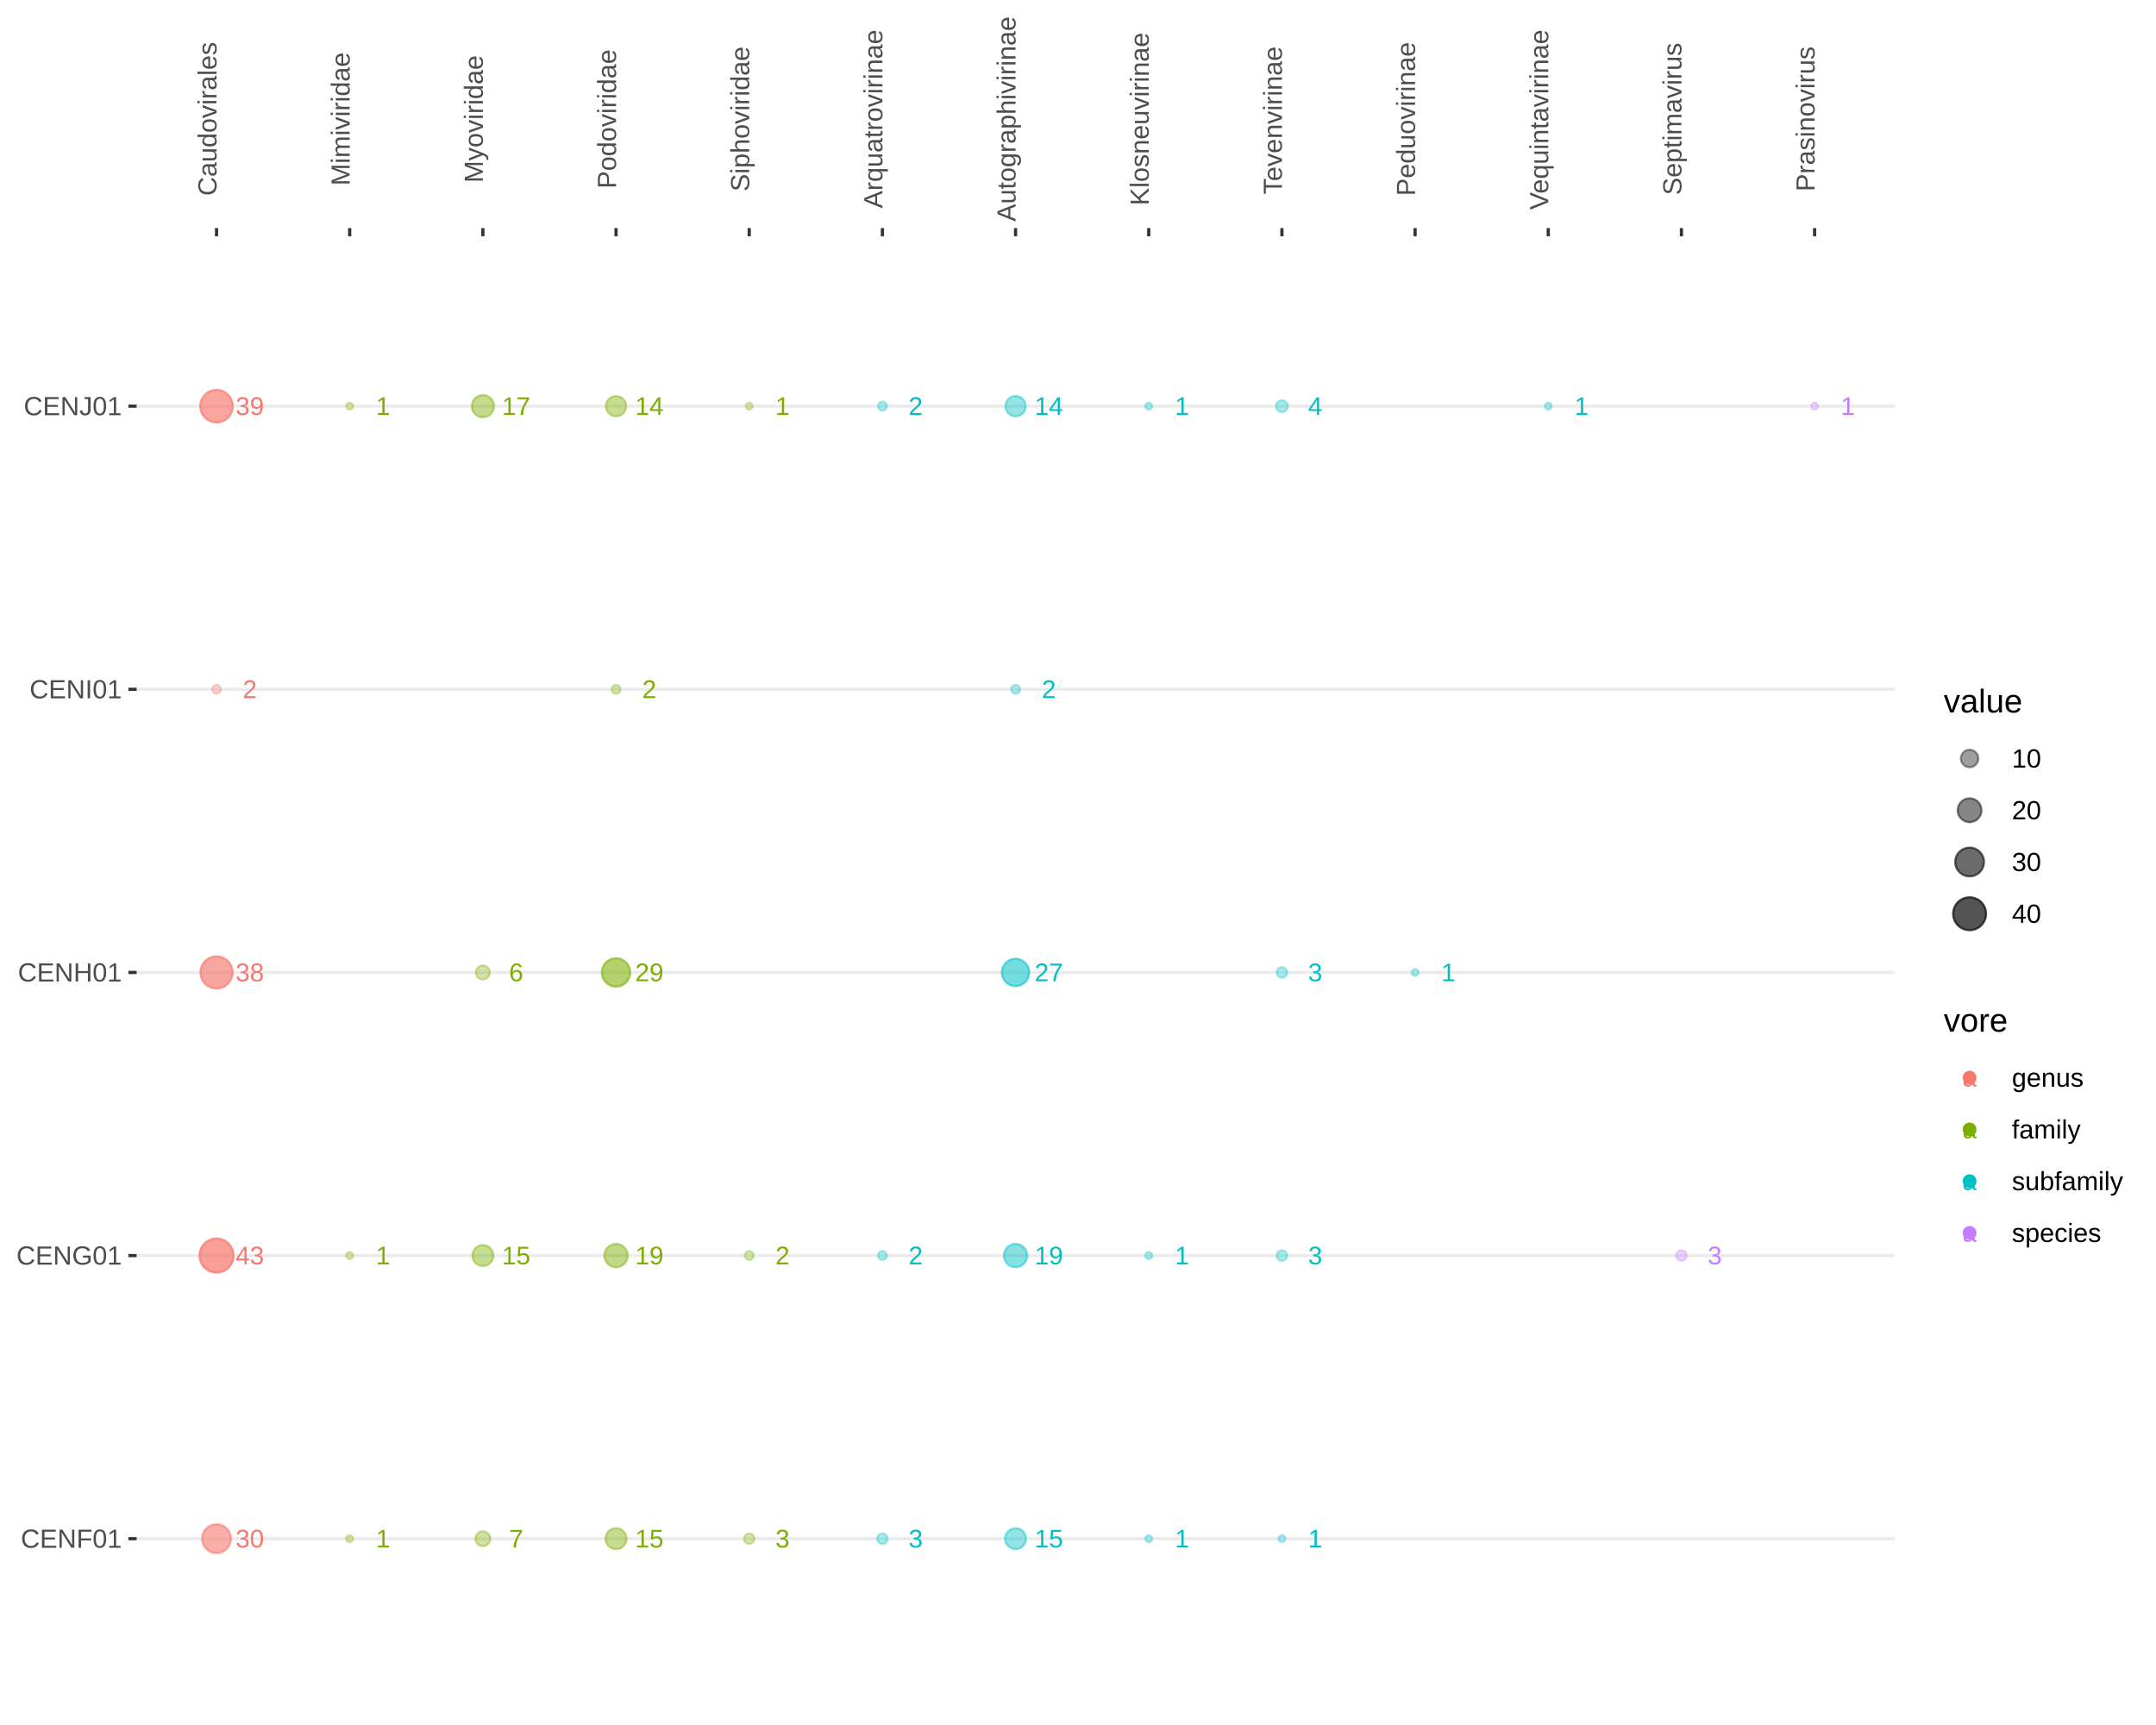
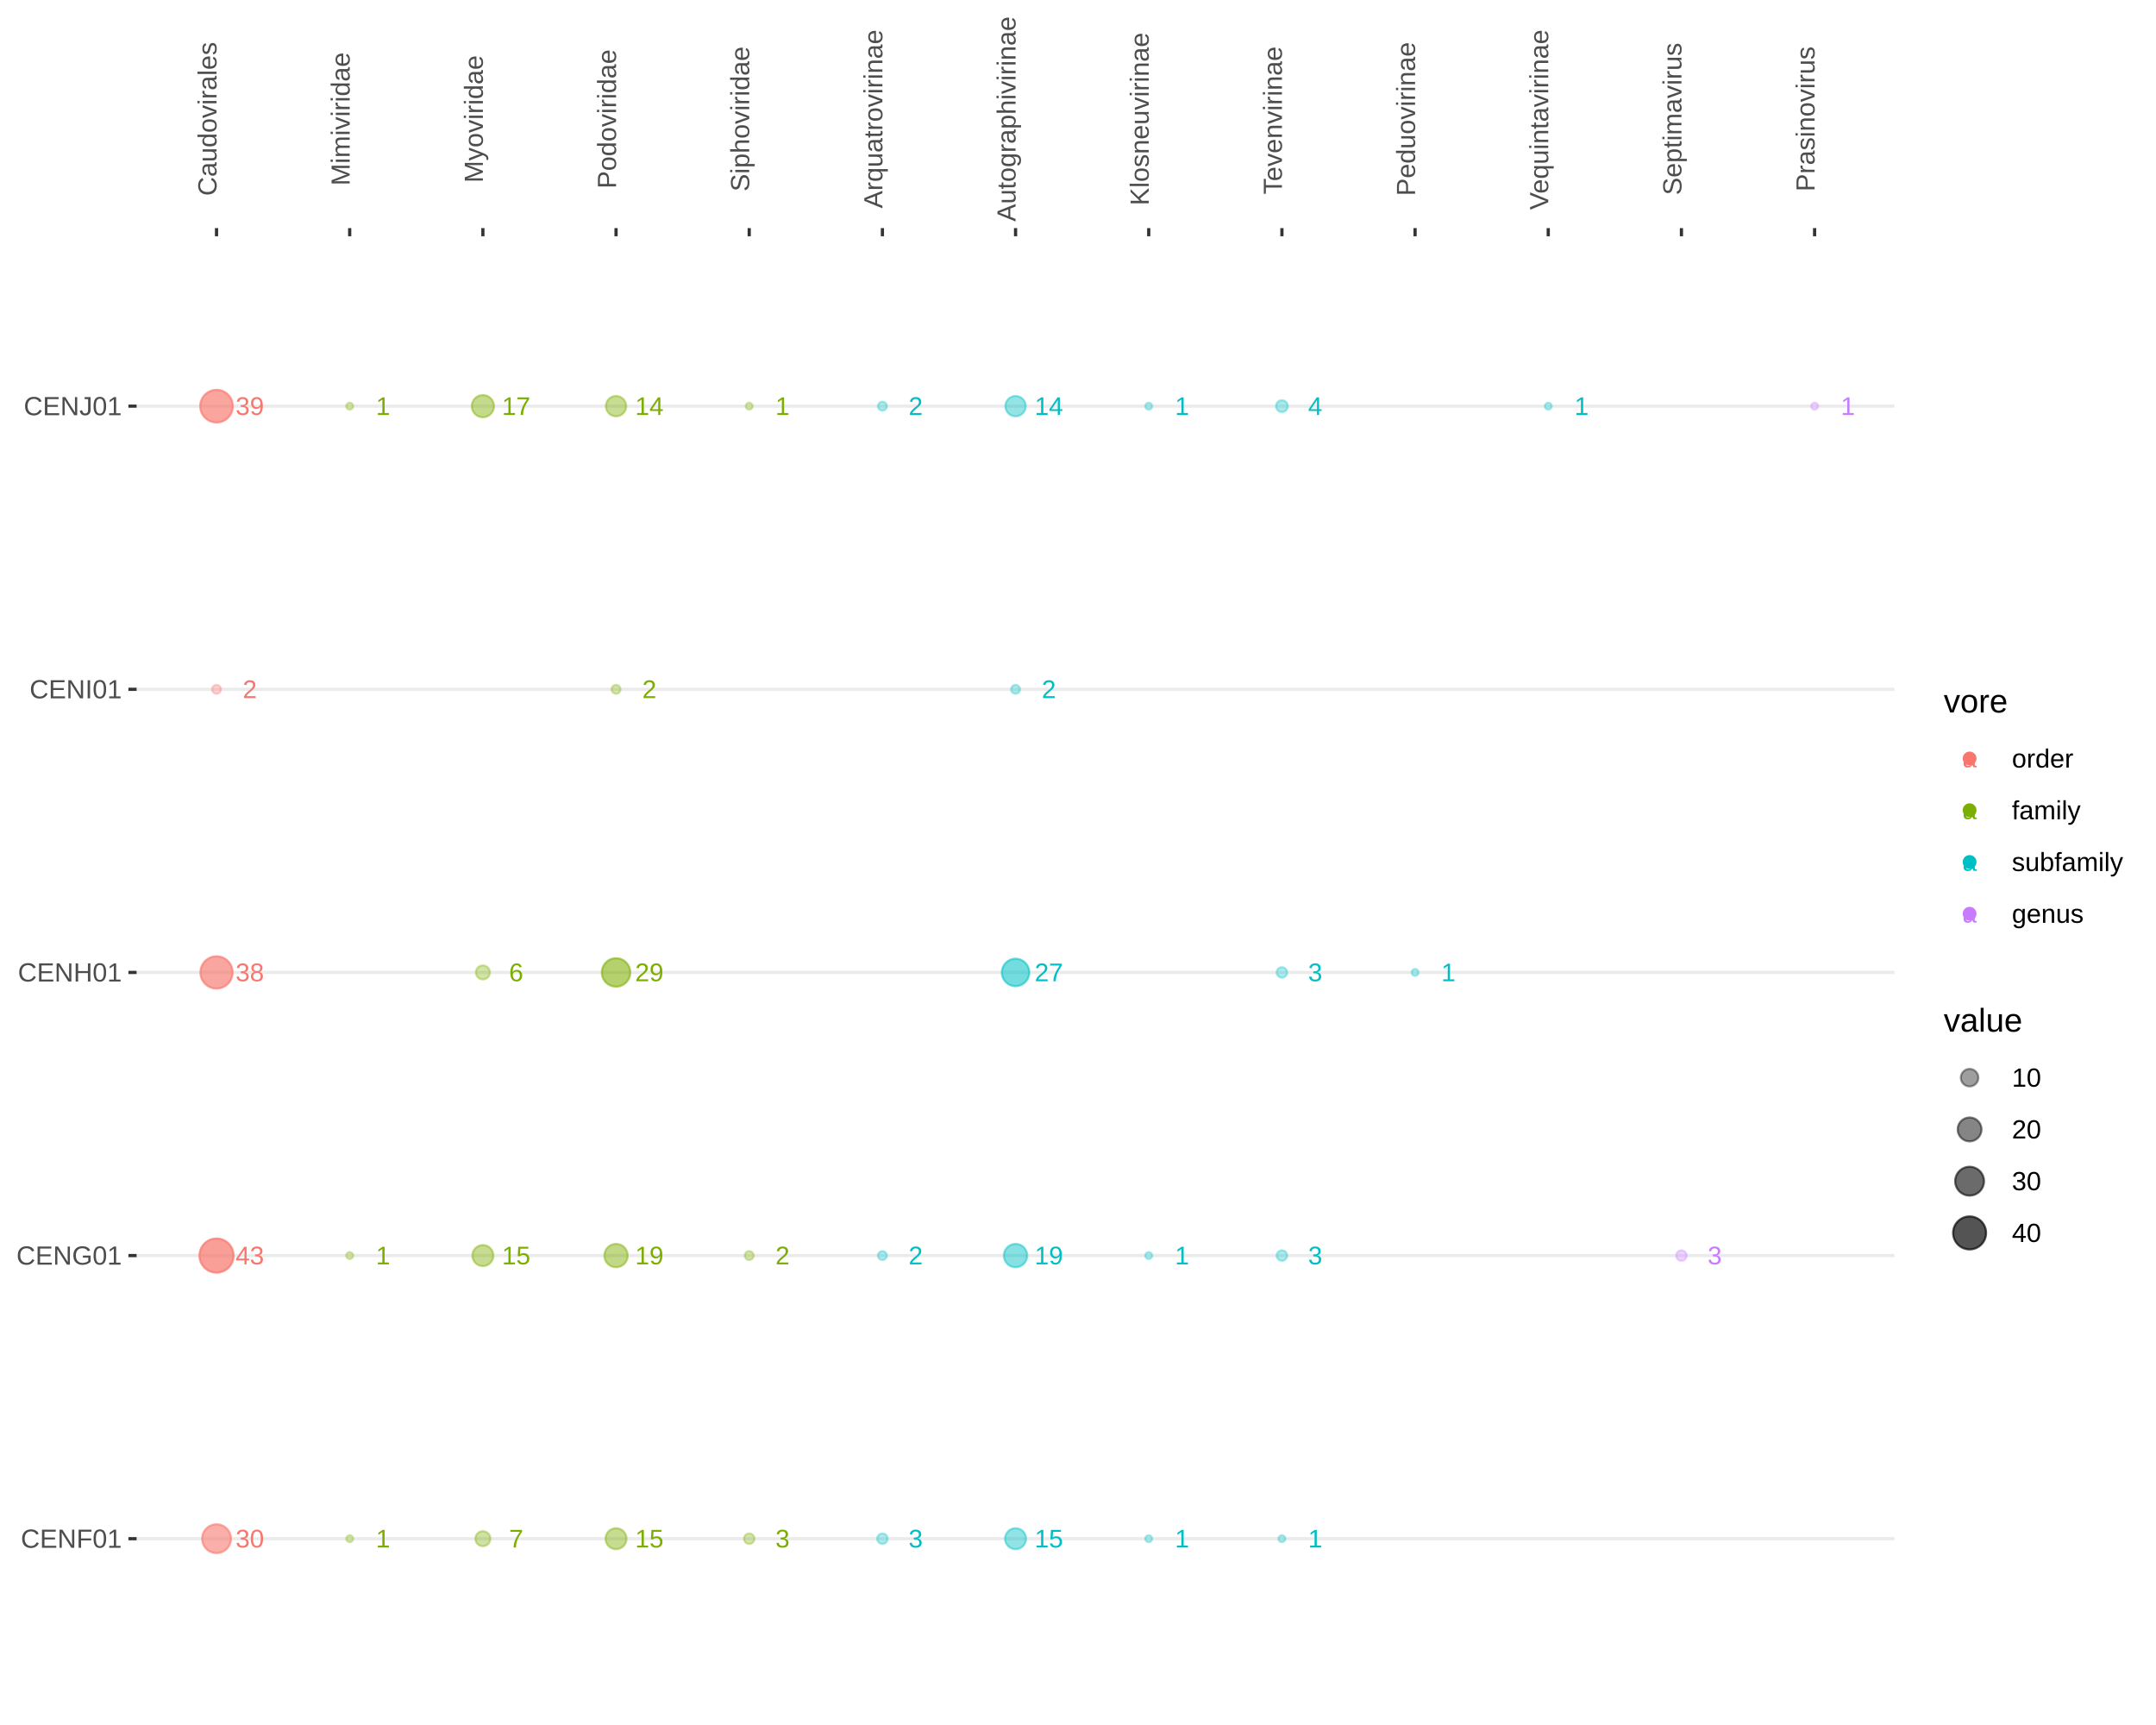
<svg xmlns="http://www.w3.org/2000/svg" viewBox="0 0 720.00 576.00">
  <defs>
    <style type="text/css">
    line, polyline, polygon, path, rect, circle {
      fill: none;
      stroke: #000000;
      stroke-linecap: round;
      stroke-linejoin: round;
      stroke-miterlimit: 10.00;
    }
  </style>
  </defs>
  <rect width="100%" height="100%" style="stroke: none; fill: #FFFFFF;" />
  <rect x="0" y="0.00" width="720.00" height="576.00" style="stroke-width: 1.07; stroke: #FFFFFF; fill: #FFFFFF;" />
  <defs>
    <clipPath id="cpNDUuNjJ8NjMyLjY4fDU3MC41Mnw3OC45MA==">
      <rect x="45.62" y="78.90" width="587.05" height="491.62" />
    </clipPath>
  </defs>
  <rect x="45.62" y="78.90" width="587.05" height="491.62" style="stroke-width: 1.07; stroke: none; fill: #FFFFFF;" clip-path="url(#cpNDUuNjJ8NjMyLjY4fDU3MC41Mnw3OC45MA==)" />
  <polyline points="45.62,513.79 632.68,513.79 " style="stroke-width: 1.07; stroke: #EBEBEB; stroke-linecap: butt;" clip-path="url(#cpNDUuNjJ8NjMyLjY4fDU3MC41Mnw3OC45MA==)" />
  <polyline points="45.62,419.25 632.68,419.25 " style="stroke-width: 1.07; stroke: #EBEBEB; stroke-linecap: butt;" clip-path="url(#cpNDUuNjJ8NjMyLjY4fDU3MC41Mnw3OC45MA==)" />
  <polyline points="45.62,324.71 632.68,324.71 " style="stroke-width: 1.07; stroke: #EBEBEB; stroke-linecap: butt;" clip-path="url(#cpNDUuNjJ8NjMyLjY4fDU3MC41Mnw3OC45MA==)" />
  <polyline points="45.62,230.17 632.68,230.17 " style="stroke-width: 1.07; stroke: #EBEBEB; stroke-linecap: butt;" clip-path="url(#cpNDUuNjJ8NjMyLjY4fDU3MC41Mnw3OC45MA==)" />
  <polyline points="45.62,135.62 632.68,135.62 " style="stroke-width: 1.07; stroke: #EBEBEB; stroke-linecap: butt;" clip-path="url(#cpNDUuNjJ8NjMyLjY4fDU3MC41Mnw3OC45MA==)" />
  <circle cx="72.31" cy="513.79" r="4.81" style="stroke-width: 0.71; stroke: #F8766D; stroke-opacity: 0.58; fill: #F8766D; fill-opacity: 0.58;" clip-path="url(#cpNDUuNjJ8NjMyLjY4fDU3MC41Mnw3OC45MA==)" />
  <circle cx="72.31" cy="419.25" r="5.69" style="stroke-width: 0.71; stroke: #F8766D; stroke-opacity: 0.70; fill: #F8766D; fill-opacity: 0.70;" clip-path="url(#cpNDUuNjJ8NjMyLjY4fDU3MC41Mnw3OC45MA==)" />
  <circle cx="72.31" cy="324.71" r="5.37" style="stroke-width: 0.71; stroke: #F8766D; stroke-opacity: 0.65; fill: #F8766D; fill-opacity: 0.65;" clip-path="url(#cpNDUuNjJ8NjMyLjY4fDU3MC41Mnw3OC45MA==)" />
  <circle cx="72.31" cy="230.17" r="1.50" style="stroke-width: 0.71; stroke: #F8766D; stroke-opacity: 0.31; fill: #F8766D; fill-opacity: 0.31;" clip-path="url(#cpNDUuNjJ8NjMyLjY4fDU3MC41Mnw3OC45MA==)" />
  <circle cx="72.31" cy="135.62" r="5.44" style="stroke-width: 0.71; stroke: #F8766D; stroke-opacity: 0.66; fill: #F8766D; fill-opacity: 0.66;" clip-path="url(#cpNDUuNjJ8NjMyLjY4fDU3MC41Mnw3OC45MA==)" />
  <circle cx="116.78" cy="513.79" r="1.17" style="stroke-width: 0.71; stroke: #7CAE00; stroke-opacity: 0.30; fill: #7CAE00; fill-opacity: 0.30;" clip-path="url(#cpNDUuNjJ8NjMyLjY4fDU3MC41Mnw3OC45MA==)" />
  <circle cx="161.26" cy="513.79" r="2.51" style="stroke-width: 0.71; stroke: #7CAE00; stroke-opacity: 0.36; fill: #7CAE00; fill-opacity: 0.36;" clip-path="url(#cpNDUuNjJ8NjMyLjY4fDU3MC41Mnw3OC45MA==)" />
  <circle cx="205.73" cy="513.79" r="3.51" style="stroke-width: 0.71; stroke: #7CAE00; stroke-opacity: 0.43; fill: #7CAE00; fill-opacity: 0.43;" clip-path="url(#cpNDUuNjJ8NjMyLjY4fDU3MC41Mnw3OC45MA==)" />
  <circle cx="250.20" cy="513.79" r="1.76" style="stroke-width: 0.71; stroke: #7CAE00; stroke-opacity: 0.32; fill: #7CAE00; fill-opacity: 0.32;" clip-path="url(#cpNDUuNjJ8NjMyLjY4fDU3MC41Mnw3OC45MA==)" />
  <circle cx="116.78" cy="419.25" r="1.17" style="stroke-width: 0.71; stroke: #7CAE00; stroke-opacity: 0.30; fill: #7CAE00; fill-opacity: 0.30;" clip-path="url(#cpNDUuNjJ8NjMyLjY4fDU3MC41Mnw3OC45MA==)" />
  <circle cx="161.26" cy="419.25" r="3.51" style="stroke-width: 0.71; stroke: #7CAE00; stroke-opacity: 0.43; fill: #7CAE00; fill-opacity: 0.43;" clip-path="url(#cpNDUuNjJ8NjMyLjY4fDU3MC41Mnw3OC45MA==)" />
  <circle cx="205.73" cy="419.25" r="3.90" style="stroke-width: 0.71; stroke: #7CAE00; stroke-opacity: 0.47; fill: #7CAE00; fill-opacity: 0.47;" clip-path="url(#cpNDUuNjJ8NjMyLjY4fDU3MC41Mnw3OC45MA==)" />
  <circle cx="250.20" cy="419.25" r="1.50" style="stroke-width: 0.71; stroke: #7CAE00; stroke-opacity: 0.31; fill: #7CAE00; fill-opacity: 0.31;" clip-path="url(#cpNDUuNjJ8NjMyLjY4fDU3MC41Mnw3OC45MA==)" />
  <circle cx="161.26" cy="324.71" r="2.35" style="stroke-width: 0.71; stroke: #7CAE00; stroke-opacity: 0.35; fill: #7CAE00; fill-opacity: 0.35;" clip-path="url(#cpNDUuNjJ8NjMyLjY4fDU3MC41Mnw3OC45MA==)" />
  <circle cx="205.73" cy="324.71" r="4.74" style="stroke-width: 0.71; stroke: #7CAE00; stroke-opacity: 0.57; fill: #7CAE00; fill-opacity: 0.57;" clip-path="url(#cpNDUuNjJ8NjMyLjY4fDU3MC41Mnw3OC45MA==)" />
  <circle cx="205.73" cy="230.17" r="1.50" style="stroke-width: 0.71; stroke: #7CAE00; stroke-opacity: 0.31; fill: #7CAE00; fill-opacity: 0.31;" clip-path="url(#cpNDUuNjJ8NjMyLjY4fDU3MC41Mnw3OC45MA==)" />
  <circle cx="116.78" cy="135.62" r="1.17" style="stroke-width: 0.71; stroke: #7CAE00; stroke-opacity: 0.30; fill: #7CAE00; fill-opacity: 0.30;" clip-path="url(#cpNDUuNjJ8NjMyLjY4fDU3MC41Mnw3OC45MA==)" />
  <circle cx="161.26" cy="135.62" r="3.71" style="stroke-width: 0.71; stroke: #7CAE00; stroke-opacity: 0.45; fill: #7CAE00; fill-opacity: 0.45;" clip-path="url(#cpNDUuNjJ8NjMyLjY4fDU3MC41Mnw3OC45MA==)" />
  <circle cx="205.73" cy="135.62" r="3.40" style="stroke-width: 0.71; stroke: #7CAE00; stroke-opacity: 0.42; fill: #7CAE00; fill-opacity: 0.42;" clip-path="url(#cpNDUuNjJ8NjMyLjY4fDU3MC41Mnw3OC45MA==)" />
  <circle cx="250.20" cy="135.62" r="1.17" style="stroke-width: 0.71; stroke: #7CAE00; stroke-opacity: 0.30; fill: #7CAE00; fill-opacity: 0.30;" clip-path="url(#cpNDUuNjJ8NjMyLjY4fDU3MC41Mnw3OC45MA==)" />
  <circle cx="294.68" cy="513.79" r="1.76" style="stroke-width: 0.71; stroke: #00BFC4; stroke-opacity: 0.32; fill: #00BFC4; fill-opacity: 0.32;" clip-path="url(#cpNDUuNjJ8NjMyLjY4fDU3MC41Mnw3OC45MA==)" />
  <circle cx="339.15" cy="513.79" r="3.51" style="stroke-width: 0.71; stroke: #00BFC4; stroke-opacity: 0.43; fill: #00BFC4; fill-opacity: 0.43;" clip-path="url(#cpNDUuNjJ8NjMyLjY4fDU3MC41Mnw3OC45MA==)" />
  <circle cx="383.62" cy="513.79" r="1.17" style="stroke-width: 0.71; stroke: #00BFC4; stroke-opacity: 0.30; fill: #00BFC4; fill-opacity: 0.30;" clip-path="url(#cpNDUuNjJ8NjMyLjY4fDU3MC41Mnw3OC45MA==)" />
  <circle cx="428.10" cy="513.79" r="1.17" style="stroke-width: 0.71; stroke: #00BFC4; stroke-opacity: 0.30; fill: #00BFC4; fill-opacity: 0.30;" clip-path="url(#cpNDUuNjJ8NjMyLjY4fDU3MC41Mnw3OC45MA==)" />
  <circle cx="294.68" cy="419.25" r="1.50" style="stroke-width: 0.71; stroke: #00BFC4; stroke-opacity: 0.31; fill: #00BFC4; fill-opacity: 0.31;" clip-path="url(#cpNDUuNjJ8NjMyLjY4fDU3MC41Mnw3OC45MA==)" />
  <circle cx="339.15" cy="419.25" r="3.90" style="stroke-width: 0.71; stroke: #00BFC4; stroke-opacity: 0.47; fill: #00BFC4; fill-opacity: 0.47;" clip-path="url(#cpNDUuNjJ8NjMyLjY4fDU3MC41Mnw3OC45MA==)" />
  <circle cx="383.62" cy="419.25" r="1.17" style="stroke-width: 0.71; stroke: #00BFC4; stroke-opacity: 0.30; fill: #00BFC4; fill-opacity: 0.30;" clip-path="url(#cpNDUuNjJ8NjMyLjY4fDU3MC41Mnw3OC45MA==)" />
  <circle cx="428.10" cy="419.25" r="1.76" style="stroke-width: 0.71; stroke: #00BFC4; stroke-opacity: 0.32; fill: #00BFC4; fill-opacity: 0.32;" clip-path="url(#cpNDUuNjJ8NjMyLjY4fDU3MC41Mnw3OC45MA==)" />
  <circle cx="339.15" cy="324.71" r="4.58" style="stroke-width: 0.71; stroke: #00BFC4; stroke-opacity: 0.55; fill: #00BFC4; fill-opacity: 0.55;" clip-path="url(#cpNDUuNjJ8NjMyLjY4fDU3MC41Mnw3OC45MA==)" />
  <circle cx="472.57" cy="324.71" r="1.17" style="stroke-width: 0.71; stroke: #00BFC4; stroke-opacity: 0.30; fill: #00BFC4; fill-opacity: 0.30;" clip-path="url(#cpNDUuNjJ8NjMyLjY4fDU3MC41Mnw3OC45MA==)" />
  <circle cx="428.10" cy="324.71" r="1.76" style="stroke-width: 0.71; stroke: #00BFC4; stroke-opacity: 0.32; fill: #00BFC4; fill-opacity: 0.32;" clip-path="url(#cpNDUuNjJ8NjMyLjY4fDU3MC41Mnw3OC45MA==)" />
  <circle cx="339.15" cy="230.17" r="1.50" style="stroke-width: 0.71; stroke: #00BFC4; stroke-opacity: 0.31; fill: #00BFC4; fill-opacity: 0.31;" clip-path="url(#cpNDUuNjJ8NjMyLjY4fDU3MC41Mnw3OC45MA==)" />
  <circle cx="294.68" cy="135.62" r="1.50" style="stroke-width: 0.71; stroke: #00BFC4; stroke-opacity: 0.31; fill: #00BFC4; fill-opacity: 0.31;" clip-path="url(#cpNDUuNjJ8NjMyLjY4fDU3MC41Mnw3OC45MA==)" />
  <circle cx="339.15" cy="135.62" r="3.40" style="stroke-width: 0.71; stroke: #00BFC4; stroke-opacity: 0.42; fill: #00BFC4; fill-opacity: 0.42;" clip-path="url(#cpNDUuNjJ8NjMyLjY4fDU3MC41Mnw3OC45MA==)" />
  <circle cx="383.62" cy="135.62" r="1.17" style="stroke-width: 0.71; stroke: #00BFC4; stroke-opacity: 0.30; fill: #00BFC4; fill-opacity: 0.30;" clip-path="url(#cpNDUuNjJ8NjMyLjY4fDU3MC41Mnw3OC45MA==)" />
  <circle cx="428.10" cy="135.62" r="1.98" style="stroke-width: 0.71; stroke: #00BFC4; stroke-opacity: 0.33; fill: #00BFC4; fill-opacity: 0.33;" clip-path="url(#cpNDUuNjJ8NjMyLjY4fDU3MC41Mnw3OC45MA==)" />
  <circle cx="517.04" cy="135.62" r="1.17" style="stroke-width: 0.71; stroke: #00BFC4; stroke-opacity: 0.30; fill: #00BFC4; fill-opacity: 0.30;" clip-path="url(#cpNDUuNjJ8NjMyLjY4fDU3MC41Mnw3OC45MA==)" />
  <circle cx="561.52" cy="419.25" r="1.76" style="stroke-width: 0.71; stroke: #C77CFF; stroke-opacity: 0.32; fill: #C77CFF; fill-opacity: 0.32;" clip-path="url(#cpNDUuNjJ8NjMyLjY4fDU3MC41Mnw3OC45MA==)" />
  <circle cx="605.99" cy="135.62" r="1.17" style="stroke-width: 0.71; stroke: #C77CFF; stroke-opacity: 0.30; fill: #C77CFF; fill-opacity: 0.30;" clip-path="url(#cpNDUuNjJ8NjMyLjY4fDU3MC41Mnw3OC45MA==)" />
  <g clip-path="url(#cpNDUuNjJ8NjMyLjY4fDU3MC41Mnw3OC45MA==)">
    <text x="78.68" y="516.73" style="font-size: 8.54px; fill: #F8766D; font-family: Liberation Sans;" textLength="9.49px" lengthAdjust="spacingAndGlyphs">30</text>
  </g>
  <g clip-path="url(#cpNDUuNjJ8NjMyLjY4fDU3MC41Mnw3OC45MA==)">
    <text x="78.68" y="422.19" style="font-size: 8.54px; fill: #F8766D; font-family: Liberation Sans;" textLength="9.49px" lengthAdjust="spacingAndGlyphs">43</text>
  </g>
  <g clip-path="url(#cpNDUuNjJ8NjMyLjY4fDU3MC41Mnw3OC45MA==)">
    <text x="78.68" y="327.65" style="font-size: 8.54px; fill: #F8766D; font-family: Liberation Sans;" textLength="9.49px" lengthAdjust="spacingAndGlyphs">38</text>
  </g>
  <g clip-path="url(#cpNDUuNjJ8NjMyLjY4fDU3MC41Mnw3OC45MA==)">
    <text x="81.05" y="233.10" style="font-size: 8.54px; fill: #F8766D; font-family: Liberation Sans;" textLength="4.75px" lengthAdjust="spacingAndGlyphs">2</text>
  </g>
  <g clip-path="url(#cpNDUuNjJ8NjMyLjY4fDU3MC41Mnw3OC45MA==)">
    <text x="78.68" y="138.56" style="font-size: 8.54px; fill: #F8766D; font-family: Liberation Sans;" textLength="9.49px" lengthAdjust="spacingAndGlyphs">39</text>
  </g>
  <g clip-path="url(#cpNDUuNjJ8NjMyLjY4fDU3MC41Mnw3OC45MA==)">
    <text x="125.53" y="516.73" style="font-size: 8.54px; fill: #7CAE00; font-family: Liberation Sans;" textLength="4.75px" lengthAdjust="spacingAndGlyphs">1</text>
  </g>
  <g clip-path="url(#cpNDUuNjJ8NjMyLjY4fDU3MC41Mnw3OC45MA==)">
    <text x="170.00" y="516.73" style="font-size: 8.54px; fill: #7CAE00; font-family: Liberation Sans;" textLength="4.75px" lengthAdjust="spacingAndGlyphs">7</text>
  </g>
  <g clip-path="url(#cpNDUuNjJ8NjMyLjY4fDU3MC41Mnw3OC45MA==)">
    <text x="212.10" y="516.73" style="font-size: 8.54px; fill: #7CAE00; font-family: Liberation Sans;" textLength="9.49px" lengthAdjust="spacingAndGlyphs">15</text>
  </g>
  <g clip-path="url(#cpNDUuNjJ8NjMyLjY4fDU3MC41Mnw3OC45MA==)">
    <text x="258.95" y="516.73" style="font-size: 8.54px; fill: #7CAE00; font-family: Liberation Sans;" textLength="4.75px" lengthAdjust="spacingAndGlyphs">3</text>
  </g>
  <g clip-path="url(#cpNDUuNjJ8NjMyLjY4fDU3MC41Mnw3OC45MA==)">
    <text x="125.53" y="422.19" style="font-size: 8.54px; fill: #7CAE00; font-family: Liberation Sans;" textLength="4.75px" lengthAdjust="spacingAndGlyphs">1</text>
  </g>
  <g clip-path="url(#cpNDUuNjJ8NjMyLjY4fDU3MC41Mnw3OC45MA==)">
    <text x="167.63" y="422.19" style="font-size: 8.54px; fill: #7CAE00; font-family: Liberation Sans;" textLength="9.49px" lengthAdjust="spacingAndGlyphs">15</text>
  </g>
  <g clip-path="url(#cpNDUuNjJ8NjMyLjY4fDU3MC41Mnw3OC45MA==)">
    <text x="212.10" y="422.19" style="font-size: 8.54px; fill: #7CAE00; font-family: Liberation Sans;" textLength="9.49px" lengthAdjust="spacingAndGlyphs">19</text>
  </g>
  <g clip-path="url(#cpNDUuNjJ8NjMyLjY4fDU3MC41Mnw3OC45MA==)">
    <text x="258.95" y="422.19" style="font-size: 8.54px; fill: #7CAE00; font-family: Liberation Sans;" textLength="4.75px" lengthAdjust="spacingAndGlyphs">2</text>
  </g>
  <g clip-path="url(#cpNDUuNjJ8NjMyLjY4fDU3MC41Mnw3OC45MA==)">
    <text x="170.00" y="327.65" style="font-size: 8.54px; fill: #7CAE00; font-family: Liberation Sans;" textLength="4.75px" lengthAdjust="spacingAndGlyphs">6</text>
  </g>
  <g clip-path="url(#cpNDUuNjJ8NjMyLjY4fDU3MC41Mnw3OC45MA==)">
    <text x="212.10" y="327.65" style="font-size: 8.54px; fill: #7CAE00; font-family: Liberation Sans;" textLength="9.49px" lengthAdjust="spacingAndGlyphs">29</text>
  </g>
  <g clip-path="url(#cpNDUuNjJ8NjMyLjY4fDU3MC41Mnw3OC45MA==)">
    <text x="214.47" y="233.10" style="font-size: 8.54px; fill: #7CAE00; font-family: Liberation Sans;" textLength="4.75px" lengthAdjust="spacingAndGlyphs">2</text>
  </g>
  <g clip-path="url(#cpNDUuNjJ8NjMyLjY4fDU3MC41Mnw3OC45MA==)">
    <text x="125.53" y="138.56" style="font-size: 8.54px; fill: #7CAE00; font-family: Liberation Sans;" textLength="4.75px" lengthAdjust="spacingAndGlyphs">1</text>
  </g>
  <g clip-path="url(#cpNDUuNjJ8NjMyLjY4fDU3MC41Mnw3OC45MA==)">
    <text x="167.63" y="138.56" style="font-size: 8.54px; fill: #7CAE00; font-family: Liberation Sans;" textLength="9.49px" lengthAdjust="spacingAndGlyphs">17</text>
  </g>
  <g clip-path="url(#cpNDUuNjJ8NjMyLjY4fDU3MC41Mnw3OC45MA==)">
    <text x="212.10" y="138.56" style="font-size: 8.54px; fill: #7CAE00; font-family: Liberation Sans;" textLength="9.49px" lengthAdjust="spacingAndGlyphs">14</text>
  </g>
  <g clip-path="url(#cpNDUuNjJ8NjMyLjY4fDU3MC41Mnw3OC45MA==)">
    <text x="258.95" y="138.56" style="font-size: 8.54px; fill: #7CAE00; font-family: Liberation Sans;" textLength="4.75px" lengthAdjust="spacingAndGlyphs">1</text>
  </g>
  <g clip-path="url(#cpNDUuNjJ8NjMyLjY4fDU3MC41Mnw3OC45MA==)">
    <text x="303.42" y="516.73" style="font-size: 8.54px; fill: #00BFC4; font-family: Liberation Sans;" textLength="4.75px" lengthAdjust="spacingAndGlyphs">3</text>
  </g>
  <g clip-path="url(#cpNDUuNjJ8NjMyLjY4fDU3MC41Mnw3OC45MA==)">
    <text x="345.52" y="516.73" style="font-size: 8.54px; fill: #00BFC4; font-family: Liberation Sans;" textLength="9.49px" lengthAdjust="spacingAndGlyphs">15</text>
  </g>
  <g clip-path="url(#cpNDUuNjJ8NjMyLjY4fDU3MC41Mnw3OC45MA==)">
    <text x="392.37" y="516.73" style="font-size: 8.54px; fill: #00BFC4; font-family: Liberation Sans;" textLength="4.75px" lengthAdjust="spacingAndGlyphs">1</text>
  </g>
  <g clip-path="url(#cpNDUuNjJ8NjMyLjY4fDU3MC41Mnw3OC45MA==)">
    <text x="436.84" y="516.73" style="font-size: 8.54px; fill: #00BFC4; font-family: Liberation Sans;" textLength="4.75px" lengthAdjust="spacingAndGlyphs">1</text>
  </g>
  <g clip-path="url(#cpNDUuNjJ8NjMyLjY4fDU3MC41Mnw3OC45MA==)">
    <text x="303.42" y="422.19" style="font-size: 8.54px; fill: #00BFC4; font-family: Liberation Sans;" textLength="4.75px" lengthAdjust="spacingAndGlyphs">2</text>
  </g>
  <g clip-path="url(#cpNDUuNjJ8NjMyLjY4fDU3MC41Mnw3OC45MA==)">
    <text x="345.52" y="422.19" style="font-size: 8.54px; fill: #00BFC4; font-family: Liberation Sans;" textLength="9.49px" lengthAdjust="spacingAndGlyphs">19</text>
  </g>
  <g clip-path="url(#cpNDUuNjJ8NjMyLjY4fDU3MC41Mnw3OC45MA==)">
    <text x="392.37" y="422.19" style="font-size: 8.54px; fill: #00BFC4; font-family: Liberation Sans;" textLength="4.75px" lengthAdjust="spacingAndGlyphs">1</text>
  </g>
  <g clip-path="url(#cpNDUuNjJ8NjMyLjY4fDU3MC41Mnw3OC45MA==)">
    <text x="436.84" y="422.19" style="font-size: 8.54px; fill: #00BFC4; font-family: Liberation Sans;" textLength="4.75px" lengthAdjust="spacingAndGlyphs">3</text>
  </g>
  <g clip-path="url(#cpNDUuNjJ8NjMyLjY4fDU3MC41Mnw3OC45MA==)">
    <text x="345.52" y="327.65" style="font-size: 8.54px; fill: #00BFC4; font-family: Liberation Sans;" textLength="9.49px" lengthAdjust="spacingAndGlyphs">27</text>
  </g>
  <g clip-path="url(#cpNDUuNjJ8NjMyLjY4fDU3MC41Mnw3OC45MA==)">
    <text x="481.32" y="327.65" style="font-size: 8.54px; fill: #00BFC4; font-family: Liberation Sans;" textLength="4.75px" lengthAdjust="spacingAndGlyphs">1</text>
  </g>
  <g clip-path="url(#cpNDUuNjJ8NjMyLjY4fDU3MC41Mnw3OC45MA==)">
    <text x="436.84" y="327.65" style="font-size: 8.54px; fill: #00BFC4; font-family: Liberation Sans;" textLength="4.75px" lengthAdjust="spacingAndGlyphs">3</text>
  </g>
  <g clip-path="url(#cpNDUuNjJ8NjMyLjY4fDU3MC41Mnw3OC45MA==)">
    <text x="347.89" y="233.10" style="font-size: 8.54px; fill: #00BFC4; font-family: Liberation Sans;" textLength="4.75px" lengthAdjust="spacingAndGlyphs">2</text>
  </g>
  <g clip-path="url(#cpNDUuNjJ8NjMyLjY4fDU3MC41Mnw3OC45MA==)">
    <text x="303.42" y="138.56" style="font-size: 8.54px; fill: #00BFC4; font-family: Liberation Sans;" textLength="4.75px" lengthAdjust="spacingAndGlyphs">2</text>
  </g>
  <g clip-path="url(#cpNDUuNjJ8NjMyLjY4fDU3MC41Mnw3OC45MA==)">
    <text x="345.52" y="138.56" style="font-size: 8.54px; fill: #00BFC4; font-family: Liberation Sans;" textLength="9.49px" lengthAdjust="spacingAndGlyphs">14</text>
  </g>
  <g clip-path="url(#cpNDUuNjJ8NjMyLjY4fDU3MC41Mnw3OC45MA==)">
    <text x="392.37" y="138.56" style="font-size: 8.54px; fill: #00BFC4; font-family: Liberation Sans;" textLength="4.75px" lengthAdjust="spacingAndGlyphs">1</text>
  </g>
  <g clip-path="url(#cpNDUuNjJ8NjMyLjY4fDU3MC41Mnw3OC45MA==)">
    <text x="436.84" y="138.56" style="font-size: 8.54px; fill: #00BFC4; font-family: Liberation Sans;" textLength="4.75px" lengthAdjust="spacingAndGlyphs">4</text>
  </g>
  <g clip-path="url(#cpNDUuNjJ8NjMyLjY4fDU3MC41Mnw3OC45MA==)">
    <text x="525.79" y="138.56" style="font-size: 8.54px; fill: #00BFC4; font-family: Liberation Sans;" textLength="4.75px" lengthAdjust="spacingAndGlyphs">1</text>
  </g>
  <g clip-path="url(#cpNDUuNjJ8NjMyLjY4fDU3MC41Mnw3OC45MA==)">
    <text x="570.26" y="422.19" style="font-size: 8.54px; fill: #C77CFF; font-family: Liberation Sans;" textLength="4.75px" lengthAdjust="spacingAndGlyphs">3</text>
  </g>
  <g clip-path="url(#cpNDUuNjJ8NjMyLjY4fDU3MC41Mnw3OC45MA==)">
    <text x="614.74" y="138.56" style="font-size: 8.54px; fill: #C77CFF; font-family: Liberation Sans;" textLength="4.75px" lengthAdjust="spacingAndGlyphs">1</text>
  </g>
  <defs>
    <clipPath id="cpMC4wMHw3MjAuMDB8NTc2LjAwfDAuMDA=">
      <rect x="0.00" y="0.00" width="720.00" height="576.00" />
    </clipPath>
  </defs>
  <g clip-path="url(#cpMC4wMHw3MjAuMDB8NTc2LjAwfDAuMDA=)">
    <text transform="translate(72.31,65.40) rotate(-90)" style="font-size: 8.80px; fill: #4D4D4D; font-family: Liberation Sans;" textLength="51.36px" lengthAdjust="spacingAndGlyphs">Caudovirales</text>
  </g>
  <g clip-path="url(#cpMC4wMHw3MjAuMDB8NTc2LjAwfDAuMDA=)">
    <text transform="translate(116.78,61.97) rotate(-90)" style="font-size: 8.80px; fill: #4D4D4D; font-family: Liberation Sans;" textLength="44.49px" lengthAdjust="spacingAndGlyphs">Mimiviridae</text>
  </g>
  <g clip-path="url(#cpMC4wMHw3MjAuMDB8NTc2LjAwfDAuMDA=)">
    <text transform="translate(161.26,61.00) rotate(-90)" style="font-size: 8.80px; fill: #4D4D4D; font-family: Liberation Sans;" textLength="42.55px" lengthAdjust="spacingAndGlyphs">Myoviridae</text>
  </g>
  <g clip-path="url(#cpMC4wMHw3MjAuMDB8NTc2LjAwfDAuMDA=)">
    <text transform="translate(205.73,62.96) rotate(-90)" style="font-size: 8.80px; fill: #4D4D4D; font-family: Liberation Sans;" textLength="46.48px" lengthAdjust="spacingAndGlyphs">Podoviridae</text>
  </g>
  <g clip-path="url(#cpMC4wMHw3MjAuMDB8NTc2LjAwfDAuMDA=)">
    <text transform="translate(250.20,63.94) rotate(-90)" style="font-size: 8.80px; fill: #4D4D4D; font-family: Liberation Sans;" textLength="48.43px" lengthAdjust="spacingAndGlyphs">Siphoviridae</text>
  </g>
  <g clip-path="url(#cpMC4wMHw3MjAuMDB8NTc2LjAwfDAuMDA=)">
    <text transform="translate(294.68,69.56) rotate(-90)" style="font-size: 8.80px; fill: #4D4D4D; font-family: Liberation Sans;" textLength="59.67px" lengthAdjust="spacingAndGlyphs">Arquatrovirinae</text>
  </g>
  <g clip-path="url(#cpMC4wMHw3MjAuMDB8NTc2LjAwfDAuMDA=)">
    <text transform="translate(339.15,73.97) rotate(-90)" style="font-size: 8.80px; fill: #4D4D4D; font-family: Liberation Sans;" textLength="68.49px" lengthAdjust="spacingAndGlyphs">Autographivirinae</text>
  </g>
  <g clip-path="url(#cpMC4wMHw3MjAuMDB8NTc2LjAwfDAuMDA=)">
    <text transform="translate(383.62,68.59) rotate(-90)" style="font-size: 8.80px; fill: #4D4D4D; font-family: Liberation Sans;" textLength="57.72px" lengthAdjust="spacingAndGlyphs">Klosneuvirinae</text>
  </g>
  <g clip-path="url(#cpMC4wMHw3MjAuMDB8NTc2LjAwfDAuMDA=)">
    <text transform="translate(428.10,64.91) rotate(-90)" style="font-size: 8.80px; fill: #4D4D4D; font-family: Liberation Sans;" textLength="50.38px" lengthAdjust="spacingAndGlyphs">Tevenvirinae</text>
  </g>
  <g clip-path="url(#cpMC4wMHw3MjAuMDB8NTc2LjAwfDAuMDA=)">
    <text transform="translate(472.57,65.41) rotate(-90)" style="font-size: 8.80px; fill: #4D4D4D; font-family: Liberation Sans;" textLength="51.37px" lengthAdjust="spacingAndGlyphs">Peduovirinae</text>
  </g>
  <g clip-path="url(#cpMC4wMHw3MjAuMDB8NTc2LjAwfDAuMDA=)">
    <text transform="translate(517.04,70.06) rotate(-90)" style="font-size: 8.80px; fill: #4D4D4D; font-family: Liberation Sans;" textLength="60.66px" lengthAdjust="spacingAndGlyphs">Vequintavirinae</text>
  </g>
  <g clip-path="url(#cpMC4wMHw3MjAuMDB8NTc2LjAwfDAuMDA=)">
    <text transform="translate(561.52,65.15) rotate(-90)" style="font-size: 8.80px; fill: #4D4D4D; font-family: Liberation Sans;" textLength="50.86px" lengthAdjust="spacingAndGlyphs">Septimavirus</text>
  </g>
  <g clip-path="url(#cpMC4wMHw3MjAuMDB8NTc2LjAwfDAuMDA=)">
    <text transform="translate(605.99,63.93) rotate(-90)" style="font-size: 8.80px; fill: #4D4D4D; font-family: Liberation Sans;" textLength="48.42px" lengthAdjust="spacingAndGlyphs">Prasinovirus</text>
  </g>
  <polyline points="72.31,78.90 72.31,76.16 " style="stroke-width: 1.07; stroke: #333333; stroke-linecap: butt;" clip-path="url(#cpMC4wMHw3MjAuMDB8NTc2LjAwfDAuMDA=)" />
  <polyline points="116.78,78.90 116.78,76.16 " style="stroke-width: 1.07; stroke: #333333; stroke-linecap: butt;" clip-path="url(#cpMC4wMHw3MjAuMDB8NTc2LjAwfDAuMDA=)" />
  <polyline points="161.26,78.90 161.26,76.16 " style="stroke-width: 1.07; stroke: #333333; stroke-linecap: butt;" clip-path="url(#cpMC4wMHw3MjAuMDB8NTc2LjAwfDAuMDA=)" />
  <polyline points="205.73,78.90 205.73,76.16 " style="stroke-width: 1.07; stroke: #333333; stroke-linecap: butt;" clip-path="url(#cpMC4wMHw3MjAuMDB8NTc2LjAwfDAuMDA=)" />
  <polyline points="250.20,78.90 250.20,76.16 " style="stroke-width: 1.07; stroke: #333333; stroke-linecap: butt;" clip-path="url(#cpMC4wMHw3MjAuMDB8NTc2LjAwfDAuMDA=)" />
  <polyline points="294.68,78.90 294.68,76.16 " style="stroke-width: 1.07; stroke: #333333; stroke-linecap: butt;" clip-path="url(#cpMC4wMHw3MjAuMDB8NTc2LjAwfDAuMDA=)" />
  <polyline points="339.15,78.90 339.15,76.16 " style="stroke-width: 1.07; stroke: #333333; stroke-linecap: butt;" clip-path="url(#cpMC4wMHw3MjAuMDB8NTc2LjAwfDAuMDA=)" />
  <polyline points="383.62,78.90 383.62,76.16 " style="stroke-width: 1.07; stroke: #333333; stroke-linecap: butt;" clip-path="url(#cpMC4wMHw3MjAuMDB8NTc2LjAwfDAuMDA=)" />
  <polyline points="428.10,78.90 428.10,76.16 " style="stroke-width: 1.07; stroke: #333333; stroke-linecap: butt;" clip-path="url(#cpMC4wMHw3MjAuMDB8NTc2LjAwfDAuMDA=)" />
  <polyline points="472.57,78.90 472.57,76.16 " style="stroke-width: 1.07; stroke: #333333; stroke-linecap: butt;" clip-path="url(#cpMC4wMHw3MjAuMDB8NTc2LjAwfDAuMDA=)" />
  <polyline points="517.04,78.90 517.04,76.16 " style="stroke-width: 1.07; stroke: #333333; stroke-linecap: butt;" clip-path="url(#cpMC4wMHw3MjAuMDB8NTc2LjAwfDAuMDA=)" />
  <polyline points="561.52,78.90 561.52,76.16 " style="stroke-width: 1.07; stroke: #333333; stroke-linecap: butt;" clip-path="url(#cpMC4wMHw3MjAuMDB8NTc2LjAwfDAuMDA=)" />
  <polyline points="605.99,78.90 605.99,76.16 " style="stroke-width: 1.07; stroke: #333333; stroke-linecap: butt;" clip-path="url(#cpMC4wMHw3MjAuMDB8NTc2LjAwfDAuMDA=)" />
  <g clip-path="url(#cpMC4wMHw3MjAuMDB8NTc2LjAwfDAuMDA=)">
    <text x="6.95" y="516.82" style="font-size: 8.80px; fill: #4D4D4D; font-family: Liberation Sans;" textLength="33.74px" lengthAdjust="spacingAndGlyphs">CENF01</text>
  </g>
  <g clip-path="url(#cpMC4wMHw3MjAuMDB8NTc2LjAwfDAuMDA=)">
    <text x="5.48" y="422.28" style="font-size: 8.80px; fill: #4D4D4D; font-family: Liberation Sans;" textLength="35.21px" lengthAdjust="spacingAndGlyphs">CENG01</text>
  </g>
  <g clip-path="url(#cpMC4wMHw3MjAuMDB8NTc2LjAwfDAuMDA=)">
    <text x="5.97" y="327.74" style="font-size: 8.80px; fill: #4D4D4D; font-family: Liberation Sans;" textLength="34.72px" lengthAdjust="spacingAndGlyphs">CENH01</text>
  </g>
  <g clip-path="url(#cpMC4wMHw3MjAuMDB8NTc2LjAwfDAuMDA=)">
    <text x="9.88" y="233.19" style="font-size: 8.80px; fill: #4D4D4D; font-family: Liberation Sans;" textLength="30.81px" lengthAdjust="spacingAndGlyphs">CENI01</text>
  </g>
  <g clip-path="url(#cpMC4wMHw3MjAuMDB8NTc2LjAwfDAuMDA=)">
    <text x="7.92" y="138.65" style="font-size: 8.80px; fill: #4D4D4D; font-family: Liberation Sans;" textLength="32.77px" lengthAdjust="spacingAndGlyphs">CENJ01</text>
  </g>
  <polyline points="42.88,513.79 45.62,513.79 " style="stroke-width: 1.07; stroke: #333333; stroke-linecap: butt;" clip-path="url(#cpMC4wMHw3MjAuMDB8NTc2LjAwfDAuMDA=)" />
  <polyline points="42.88,419.25 45.62,419.25 " style="stroke-width: 1.07; stroke: #333333; stroke-linecap: butt;" clip-path="url(#cpMC4wMHw3MjAuMDB8NTc2LjAwfDAuMDA=)" />
  <polyline points="42.88,324.71 45.62,324.71 " style="stroke-width: 1.07; stroke: #333333; stroke-linecap: butt;" clip-path="url(#cpMC4wMHw3MjAuMDB8NTc2LjAwfDAuMDA=)" />
  <polyline points="42.88,230.17 45.62,230.17 " style="stroke-width: 1.07; stroke: #333333; stroke-linecap: butt;" clip-path="url(#cpMC4wMHw3MjAuMDB8NTc2LjAwfDAuMDA=)" />
  <polyline points="42.88,135.62 45.62,135.62 " style="stroke-width: 1.07; stroke: #333333; stroke-linecap: butt;" clip-path="url(#cpMC4wMHw3MjAuMDB8NTc2LjAwfDAuMDA=)" />
-   <rect x="643.63" y="223.61" width="43.51" height="95.62" style="stroke-width: 1.07; stroke: none; fill: #FFFFFF;" clip-path="url(#cpMC4wMHw3MjAuMDB8NTc2LjAwfDAuMDA=)" />
-   <g clip-path="url(#cpMC4wMHw3MjAuMDB8NTc2LjAwfDAuMDA=)">
-     <text x="649.11" y="237.91" style="font-size: 11.00px; font-family: Liberation Sans;" textLength="26.30px" lengthAdjust="spacingAndGlyphs">value</text>
+   <rect x="643.63" y="223.61" width="70.89" height="95.62" style="stroke-width: 1.07; stroke: none; fill: #FFFFFF;" clip-path="url(#cpMC4wMHw3MjAuMDB8NTc2LjAwfDAuMDA=)" />
+   <g clip-path="url(#cpMC4wMHw3MjAuMDB8NTc2LjAwfDAuMDA=)">
+     <text x="649.11" y="237.91" style="font-size: 11.00px; font-family: Liberation Sans;" textLength="21.40px" lengthAdjust="spacingAndGlyphs">vore</text>
  </g>
  <rect x="649.11" y="244.63" width="17.28" height="17.28" style="stroke-width: 1.07; stroke: none; fill: #FFFFFF;" clip-path="url(#cpMC4wMHw3MjAuMDB8NTc2LjAwfDAuMDA=)" />
-   <circle cx="657.75" cy="253.27" r="2.93" style="stroke-width: 0.71; stroke: #000000; stroke-opacity: 0.38; fill: #000000; fill-opacity: 0.38;" clip-path="url(#cpMC4wMHw3MjAuMDB8NTc2LjAwfDAuMDA=)" />
+   <circle cx="657.75" cy="253.27" r="1.95" style="stroke-width: 0.71; stroke: #F8766D; fill: #F8766D;" clip-path="url(#cpMC4wMHw3MjAuMDB8NTc2LjAwfDAuMDA=)" />
+   <g clip-path="url(#cpMC4wMHw3MjAuMDB8NTc2LjAwfDAuMDA=)">
+     <text x="655.38" y="256.21" style="font-size: 8.54px; fill: #F8766D; font-family: Liberation Sans;" textLength="4.75px" lengthAdjust="spacingAndGlyphs">a</text>
+   </g>
  <rect x="649.11" y="261.91" width="17.28" height="17.28" style="stroke-width: 1.07; stroke: none; fill: #FFFFFF;" clip-path="url(#cpMC4wMHw3MjAuMDB8NTc2LjAwfDAuMDA=)" />
-   <circle cx="657.75" cy="270.55" r="3.99" style="stroke-width: 0.71; stroke: #000000; stroke-opacity: 0.48; fill: #000000; fill-opacity: 0.48;" clip-path="url(#cpMC4wMHw3MjAuMDB8NTc2LjAwfDAuMDA=)" />
+   <circle cx="657.75" cy="270.55" r="1.95" style="stroke-width: 0.71; stroke: #7CAE00; fill: #7CAE00;" clip-path="url(#cpMC4wMHw3MjAuMDB8NTc2LjAwfDAuMDA=)" />
+   <g clip-path="url(#cpMC4wMHw3MjAuMDB8NTc2LjAwfDAuMDA=)">
+     <text x="655.38" y="273.49" style="font-size: 8.54px; fill: #7CAE00; font-family: Liberation Sans;" textLength="4.75px" lengthAdjust="spacingAndGlyphs">a</text>
+   </g>
  <rect x="649.11" y="279.19" width="17.28" height="17.28" style="stroke-width: 1.07; stroke: none; fill: #FFFFFF;" clip-path="url(#cpMC4wMHw3MjAuMDB8NTc2LjAwfDAuMDA=)" />
-   <circle cx="657.75" cy="287.83" r="4.81" style="stroke-width: 0.71; stroke: #000000; stroke-opacity: 0.58; fill: #000000; fill-opacity: 0.58;" clip-path="url(#cpMC4wMHw3MjAuMDB8NTc2LjAwfDAuMDA=)" />
+   <circle cx="657.75" cy="287.83" r="1.95" style="stroke-width: 0.71; stroke: #00BFC4; fill: #00BFC4;" clip-path="url(#cpMC4wMHw3MjAuMDB8NTc2LjAwfDAuMDA=)" />
+   <g clip-path="url(#cpMC4wMHw3MjAuMDB8NTc2LjAwfDAuMDA=)">
+     <text x="655.38" y="290.77" style="font-size: 8.54px; fill: #00BFC4; font-family: Liberation Sans;" textLength="4.75px" lengthAdjust="spacingAndGlyphs">a</text>
+   </g>
  <rect x="649.11" y="296.47" width="17.28" height="17.28" style="stroke-width: 1.07; stroke: none; fill: #FFFFFF;" clip-path="url(#cpMC4wMHw3MjAuMDB8NTc2LjAwfDAuMDA=)" />
-   <circle cx="657.75" cy="305.11" r="5.50" style="stroke-width: 0.71; stroke: #000000; stroke-opacity: 0.67; fill: #000000; fill-opacity: 0.67;" clip-path="url(#cpMC4wMHw3MjAuMDB8NTc2LjAwfDAuMDA=)" />
-   <g clip-path="url(#cpMC4wMHw3MjAuMDB8NTc2LjAwfDAuMDA=)">
-     <text x="671.87" y="256.30" style="font-size: 8.80px; font-family: Liberation Sans;" textLength="9.79px" lengthAdjust="spacingAndGlyphs">10</text>
-   </g>
-   <g clip-path="url(#cpMC4wMHw3MjAuMDB8NTc2LjAwfDAuMDA=)">
-     <text x="671.87" y="273.58" style="font-size: 8.80px; font-family: Liberation Sans;" textLength="9.79px" lengthAdjust="spacingAndGlyphs">20</text>
-   </g>
-   <g clip-path="url(#cpMC4wMHw3MjAuMDB8NTc2LjAwfDAuMDA=)">
-     <text x="671.87" y="290.86" style="font-size: 8.80px; font-family: Liberation Sans;" textLength="9.79px" lengthAdjust="spacingAndGlyphs">30</text>
-   </g>
-   <g clip-path="url(#cpMC4wMHw3MjAuMDB8NTc2LjAwfDAuMDA=)">
-     <text x="671.87" y="308.14" style="font-size: 8.80px; font-family: Liberation Sans;" textLength="9.79px" lengthAdjust="spacingAndGlyphs">40</text>
-   </g>
-   <rect x="643.63" y="330.19" width="70.89" height="95.62" style="stroke-width: 1.07; stroke: none; fill: #FFFFFF;" clip-path="url(#cpMC4wMHw3MjAuMDB8NTc2LjAwfDAuMDA=)" />
-   <g clip-path="url(#cpMC4wMHw3MjAuMDB8NTc2LjAwfDAuMDA=)">
-     <text x="649.11" y="344.48" style="font-size: 11.00px; font-family: Liberation Sans;" textLength="21.40px" lengthAdjust="spacingAndGlyphs">vore</text>
+   <circle cx="657.75" cy="305.11" r="1.95" style="stroke-width: 0.71; stroke: #C77CFF; fill: #C77CFF;" clip-path="url(#cpMC4wMHw3MjAuMDB8NTc2LjAwfDAuMDA=)" />
+   <g clip-path="url(#cpMC4wMHw3MjAuMDB8NTc2LjAwfDAuMDA=)">
+     <text x="655.38" y="308.05" style="font-size: 8.54px; fill: #C77CFF; font-family: Liberation Sans;" textLength="4.75px" lengthAdjust="spacingAndGlyphs">a</text>
+   </g>
+   <g clip-path="url(#cpMC4wMHw3MjAuMDB8NTc2LjAwfDAuMDA=)">
+     <text x="671.87" y="256.30" style="font-size: 8.80px; font-family: Liberation Sans;" textLength="20.54px" lengthAdjust="spacingAndGlyphs">order</text>
+   </g>
+   <g clip-path="url(#cpMC4wMHw3MjAuMDB8NTc2LjAwfDAuMDA=)">
+     <text x="671.87" y="273.58" style="font-size: 8.80px; font-family: Liberation Sans;" textLength="22.98px" lengthAdjust="spacingAndGlyphs">family</text>
+   </g>
+   <g clip-path="url(#cpMC4wMHw3MjAuMDB8NTc2LjAwfDAuMDA=)">
+     <text x="671.87" y="290.86" style="font-size: 8.80px; font-family: Liberation Sans;" textLength="37.17px" lengthAdjust="spacingAndGlyphs">subfamily</text>
+   </g>
+   <g clip-path="url(#cpMC4wMHw3MjAuMDB8NTc2LjAwfDAuMDA=)">
+     <text x="671.87" y="308.14" style="font-size: 8.80px; font-family: Liberation Sans;" textLength="23.98px" lengthAdjust="spacingAndGlyphs">genus</text>
+   </g>
+   <rect x="643.63" y="330.19" width="43.51" height="95.62" style="stroke-width: 1.07; stroke: none; fill: #FFFFFF;" clip-path="url(#cpMC4wMHw3MjAuMDB8NTc2LjAwfDAuMDA=)" />
+   <g clip-path="url(#cpMC4wMHw3MjAuMDB8NTc2LjAwfDAuMDA=)">
+     <text x="649.11" y="344.48" style="font-size: 11.00px; font-family: Liberation Sans;" textLength="26.30px" lengthAdjust="spacingAndGlyphs">value</text>
  </g>
  <rect x="649.11" y="351.21" width="17.28" height="17.28" style="stroke-width: 1.07; stroke: none; fill: #FFFFFF;" clip-path="url(#cpMC4wMHw3MjAuMDB8NTc2LjAwfDAuMDA=)" />
-   <circle cx="657.75" cy="359.85" r="1.95" style="stroke-width: 0.71; stroke: #F8766D; fill: #F8766D;" clip-path="url(#cpMC4wMHw3MjAuMDB8NTc2LjAwfDAuMDA=)" />
-   <g clip-path="url(#cpMC4wMHw3MjAuMDB8NTc2LjAwfDAuMDA=)">
-     <text x="655.38" y="362.78" style="font-size: 8.54px; fill: #F8766D; font-family: Liberation Sans;" textLength="4.75px" lengthAdjust="spacingAndGlyphs">a</text>
-   </g>
+   <circle cx="657.75" cy="359.85" r="2.93" style="stroke-width: 0.71; stroke: #000000; stroke-opacity: 0.38; fill: #000000; fill-opacity: 0.38;" clip-path="url(#cpMC4wMHw3MjAuMDB8NTc2LjAwfDAuMDA=)" />
  <rect x="649.11" y="368.49" width="17.28" height="17.28" style="stroke-width: 1.07; stroke: none; fill: #FFFFFF;" clip-path="url(#cpMC4wMHw3MjAuMDB8NTc2LjAwfDAuMDA=)" />
-   <circle cx="657.75" cy="377.13" r="1.95" style="stroke-width: 0.71; stroke: #7CAE00; fill: #7CAE00;" clip-path="url(#cpMC4wMHw3MjAuMDB8NTc2LjAwfDAuMDA=)" />
-   <g clip-path="url(#cpMC4wMHw3MjAuMDB8NTc2LjAwfDAuMDA=)">
-     <text x="655.38" y="380.06" style="font-size: 8.54px; fill: #7CAE00; font-family: Liberation Sans;" textLength="4.75px" lengthAdjust="spacingAndGlyphs">a</text>
-   </g>
+   <circle cx="657.75" cy="377.13" r="3.99" style="stroke-width: 0.71; stroke: #000000; stroke-opacity: 0.48; fill: #000000; fill-opacity: 0.48;" clip-path="url(#cpMC4wMHw3MjAuMDB8NTc2LjAwfDAuMDA=)" />
  <rect x="649.11" y="385.77" width="17.28" height="17.28" style="stroke-width: 1.07; stroke: none; fill: #FFFFFF;" clip-path="url(#cpMC4wMHw3MjAuMDB8NTc2LjAwfDAuMDA=)" />
-   <circle cx="657.75" cy="394.41" r="1.95" style="stroke-width: 0.71; stroke: #00BFC4; fill: #00BFC4;" clip-path="url(#cpMC4wMHw3MjAuMDB8NTc2LjAwfDAuMDA=)" />
-   <g clip-path="url(#cpMC4wMHw3MjAuMDB8NTc2LjAwfDAuMDA=)">
-     <text x="655.38" y="397.34" style="font-size: 8.54px; fill: #00BFC4; font-family: Liberation Sans;" textLength="4.75px" lengthAdjust="spacingAndGlyphs">a</text>
-   </g>
+   <circle cx="657.75" cy="394.41" r="4.81" style="stroke-width: 0.71; stroke: #000000; stroke-opacity: 0.58; fill: #000000; fill-opacity: 0.58;" clip-path="url(#cpMC4wMHw3MjAuMDB8NTc2LjAwfDAuMDA=)" />
  <rect x="649.11" y="403.05" width="17.28" height="17.28" style="stroke-width: 1.07; stroke: none; fill: #FFFFFF;" clip-path="url(#cpMC4wMHw3MjAuMDB8NTc2LjAwfDAuMDA=)" />
-   <circle cx="657.75" cy="411.69" r="1.95" style="stroke-width: 0.71; stroke: #C77CFF; fill: #C77CFF;" clip-path="url(#cpMC4wMHw3MjAuMDB8NTc2LjAwfDAuMDA=)" />
-   <g clip-path="url(#cpMC4wMHw3MjAuMDB8NTc2LjAwfDAuMDA=)">
-     <text x="655.38" y="414.62" style="font-size: 8.54px; fill: #C77CFF; font-family: Liberation Sans;" textLength="4.75px" lengthAdjust="spacingAndGlyphs">a</text>
-   </g>
-   <g clip-path="url(#cpMC4wMHw3MjAuMDB8NTc2LjAwfDAuMDA=)">
-     <text x="671.87" y="362.87" style="font-size: 8.80px; font-family: Liberation Sans;" textLength="23.98px" lengthAdjust="spacingAndGlyphs">genus</text>
-   </g>
-   <g clip-path="url(#cpMC4wMHw3MjAuMDB8NTc2LjAwfDAuMDA=)">
-     <text x="671.87" y="380.15" style="font-size: 8.80px; font-family: Liberation Sans;" textLength="22.98px" lengthAdjust="spacingAndGlyphs">family</text>
-   </g>
-   <g clip-path="url(#cpMC4wMHw3MjAuMDB8NTc2LjAwfDAuMDA=)">
-     <text x="671.87" y="397.43" style="font-size: 8.80px; font-family: Liberation Sans;" textLength="37.17px" lengthAdjust="spacingAndGlyphs">subfamily</text>
-   </g>
-   <g clip-path="url(#cpMC4wMHw3MjAuMDB8NTc2LjAwfDAuMDA=)">
-     <text x="671.87" y="414.71" style="font-size: 8.80px; font-family: Liberation Sans;" textLength="29.84px" lengthAdjust="spacingAndGlyphs">species</text>
+   <circle cx="657.75" cy="411.69" r="5.50" style="stroke-width: 0.71; stroke: #000000; stroke-opacity: 0.67; fill: #000000; fill-opacity: 0.67;" clip-path="url(#cpMC4wMHw3MjAuMDB8NTc2LjAwfDAuMDA=)" />
+   <g clip-path="url(#cpMC4wMHw3MjAuMDB8NTc2LjAwfDAuMDA=)">
+     <text x="671.87" y="362.87" style="font-size: 8.80px; font-family: Liberation Sans;" textLength="9.79px" lengthAdjust="spacingAndGlyphs">10</text>
+   </g>
+   <g clip-path="url(#cpMC4wMHw3MjAuMDB8NTc2LjAwfDAuMDA=)">
+     <text x="671.87" y="380.15" style="font-size: 8.80px; font-family: Liberation Sans;" textLength="9.79px" lengthAdjust="spacingAndGlyphs">20</text>
+   </g>
+   <g clip-path="url(#cpMC4wMHw3MjAuMDB8NTc2LjAwfDAuMDA=)">
+     <text x="671.87" y="397.43" style="font-size: 8.80px; font-family: Liberation Sans;" textLength="9.79px" lengthAdjust="spacingAndGlyphs">30</text>
+   </g>
+   <g clip-path="url(#cpMC4wMHw3MjAuMDB8NTc2LjAwfDAuMDA=)">
+     <text x="671.87" y="414.71" style="font-size: 8.80px; font-family: Liberation Sans;" textLength="9.79px" lengthAdjust="spacingAndGlyphs">40</text>
  </g>
</svg>
